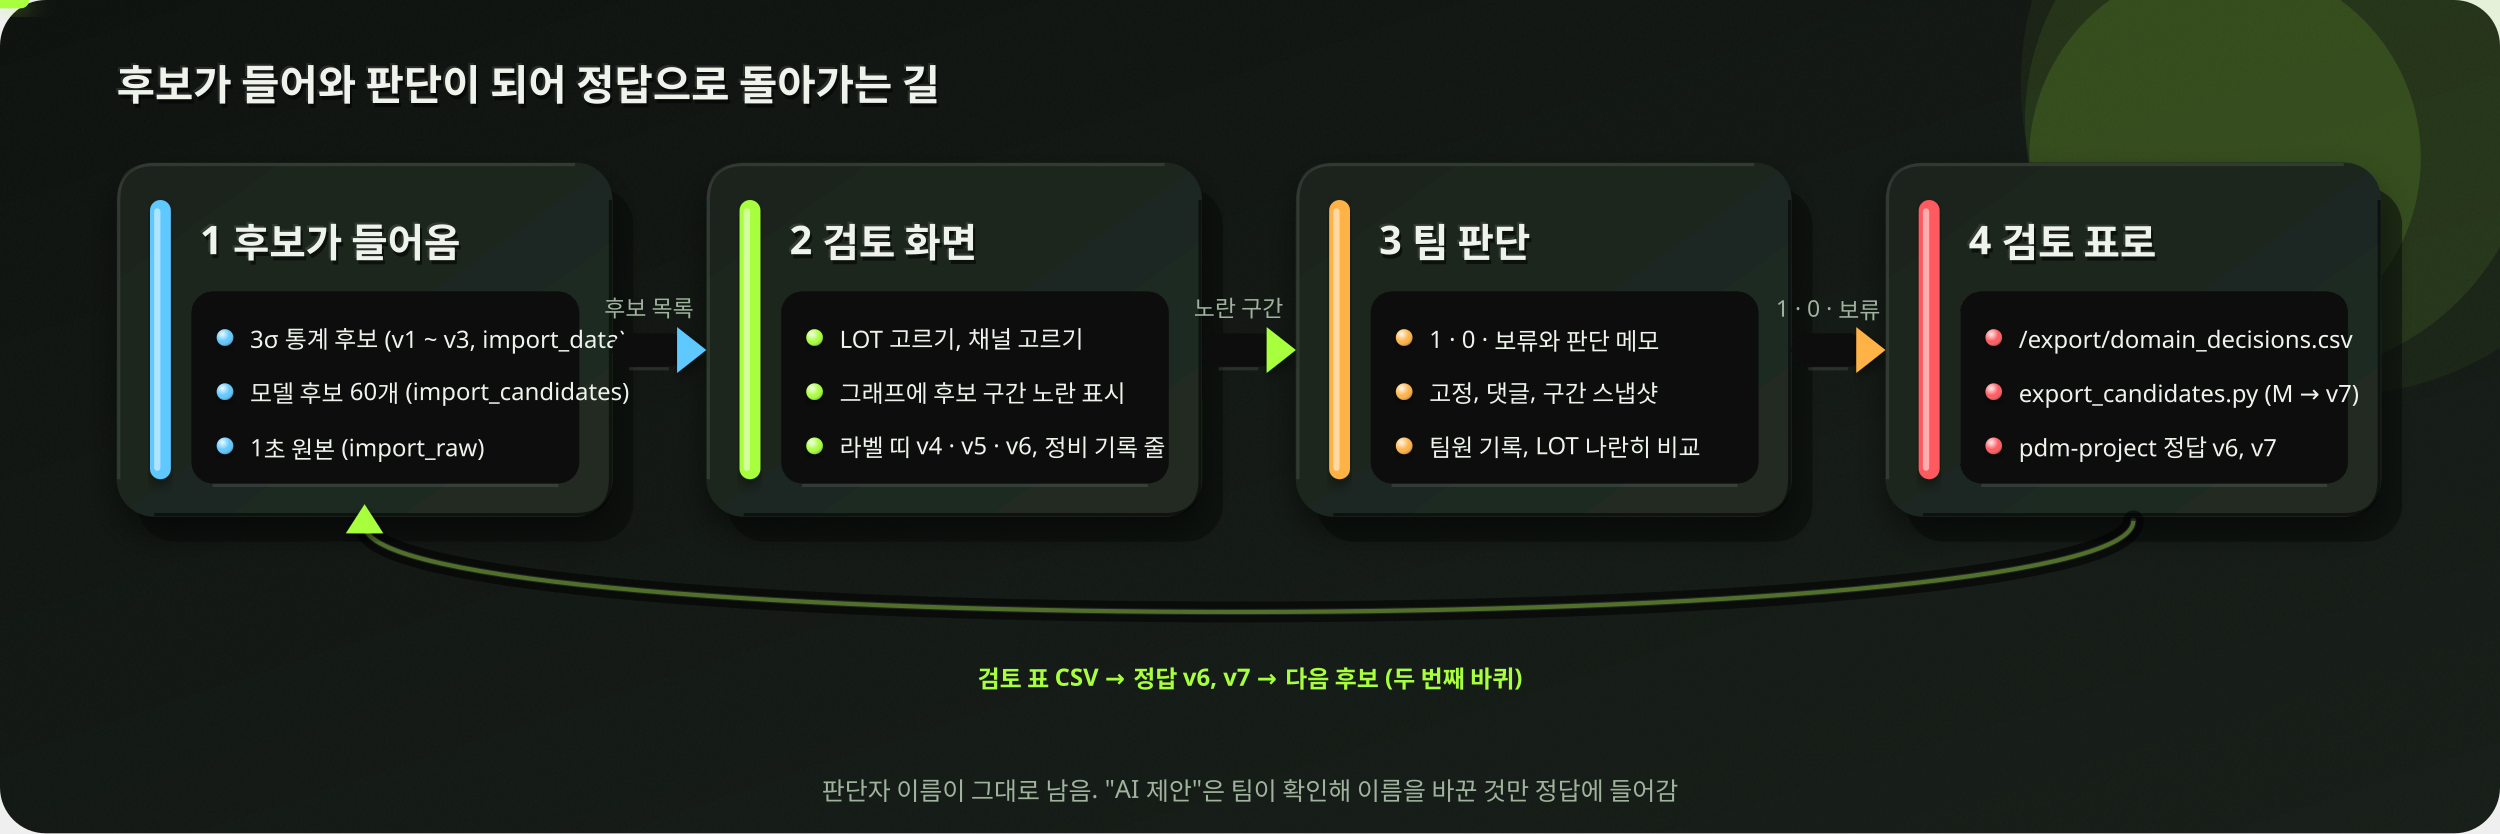
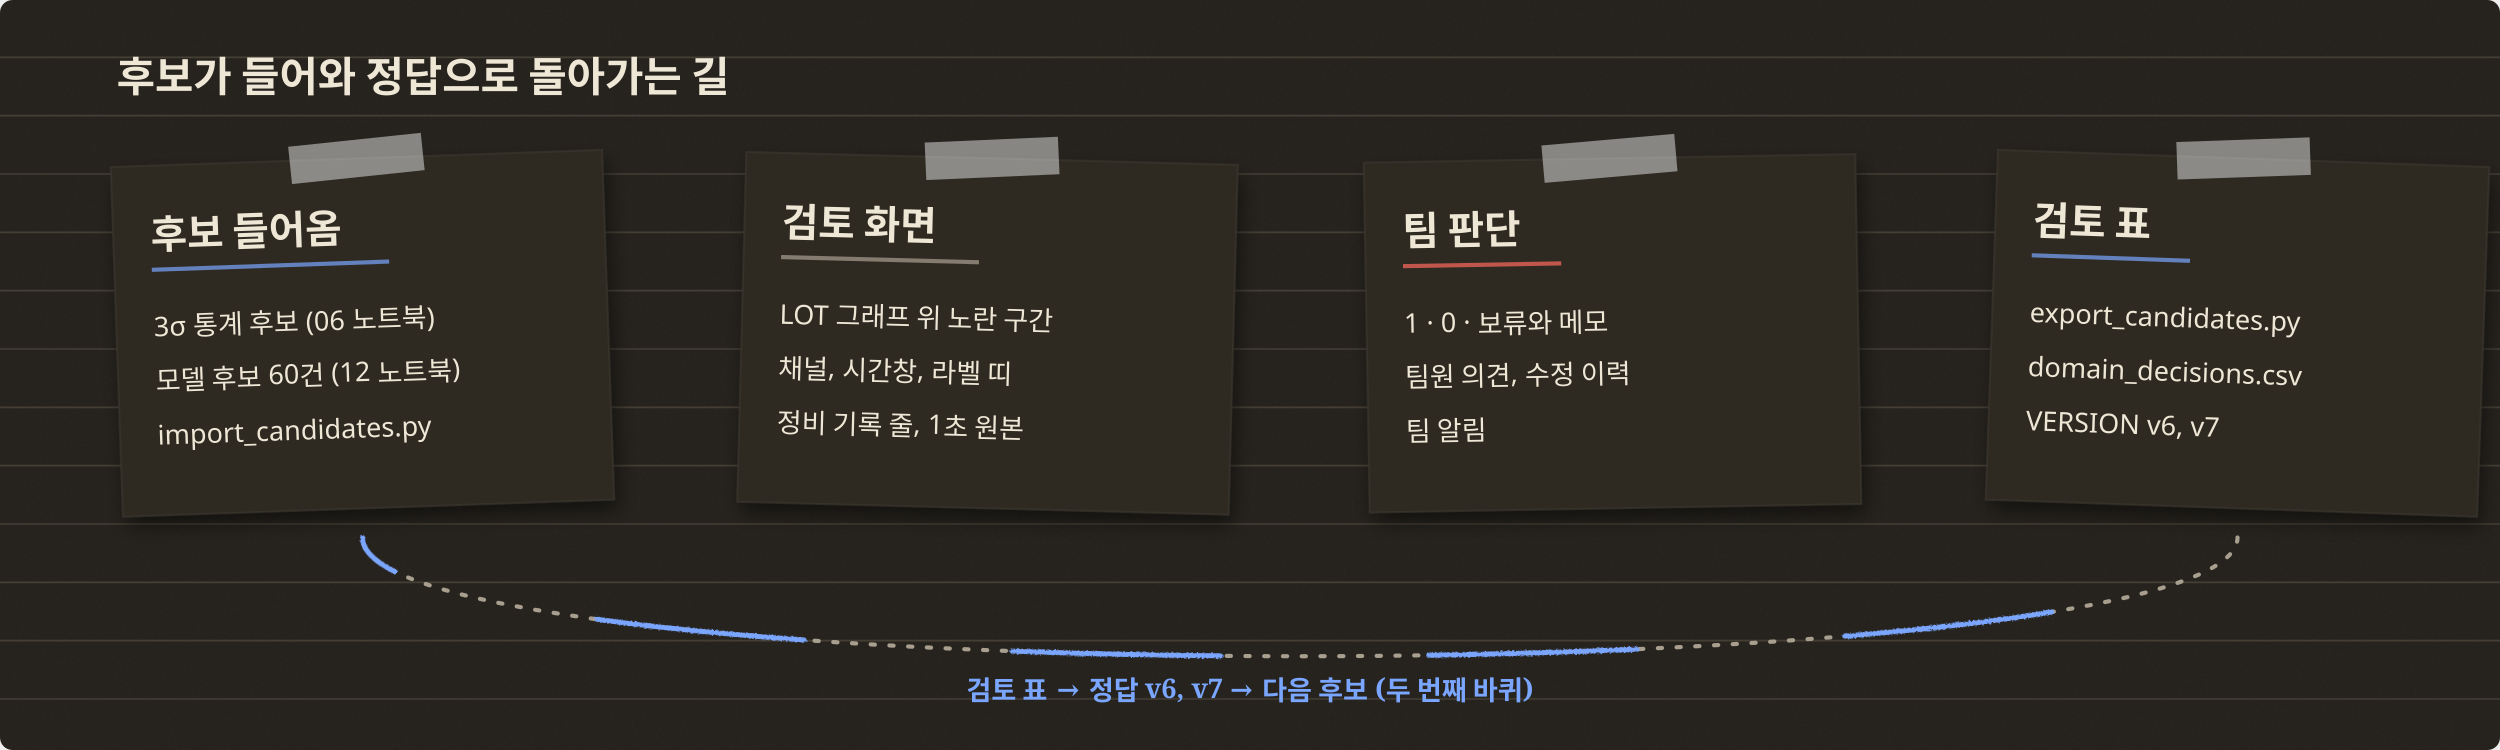
- <svg xmlns="http://www.w3.org/2000/svg" viewBox="0 0 1200 400" width="1200" height="400" font-family="Pretendard, 'Apple SD Gothic Neo', 'Malgun Gothic', 'Noto Sans KR', sans-serif">
+ <svg xmlns="http://www.w3.org/2000/svg" viewBox="0 0 1200 360" width="1200" height="360" font-family="Pretendard, 'Apple SD Gothic Neo', 'Malgun Gothic', 'Noto Sans KR', sans-serif">
  <defs>
-     <filter id="shadow" x="-10%" y="-10%" width="120%" height="140%">
-       <feDropShadow dx="0" dy="8" stdDeviation="8" flood-color="#000" flood-opacity="0.45" />
+     <pattern id="ruled" width="40" height="28" patternUnits="userSpaceOnUse">
+       <line x1="0" y1="27.5" x2="40" y2="27.5" stroke="#3d382f" stroke-width="1" />
+     </pattern>
+     <filter id="shadow" x="-10%" y="-10%" width="130%" height="140%">
+       <feDropShadow dx="2" dy="5" stdDeviation="5" flood-color="#000" flood-opacity="0.5" />
    </filter>
-     <filter id="shadow-sm" x="-10%" y="-10%" width="120%" height="140%">
-       <feDropShadow dx="0" dy="3" stdDeviation="3" flood-color="#000" flood-opacity="0.45" />
-     </filter>
-     <filter id="inset" x="-10%" y="-10%" width="120%" height="130%">
-       <feOffset dx="0" dy="3" />
-       <feGaussianBlur stdDeviation="3" result="ob" />
-       <feComposite operator="out" in="SourceGraphic" in2="ob" result="inv" />
-       <feFlood flood-color="#000" flood-opacity="0.55" result="col" />
-       <feComposite operator="in" in="col" in2="inv" result="sh" />
-       <feComposite operator="over" in="sh" in2="SourceGraphic" />
-     </filter>
-     <filter id="glow" x="-50%" y="-50%" width="200%" height="200%">
-       <feGaussianBlur stdDeviation="6" result="b" />
-       <feMerge>
-         <feMergeNode in="b" />
-         <feMergeNode in="SourceGraphic" />
-       </feMerge>
+     <filter id="rough">
+       <feTurbulence type="fractalNoise" baseFrequency="0.9" numOctaves="2" result="n" />
+       <feDisplacementMap in="SourceGraphic" in2="n" scale="1.6" />
    </filter>
    <filter id="grain">
-       <feTurbulence type="fractalNoise" baseFrequency="0.8" numOctaves="2" stitchTiles="stitch" />
-       <feColorMatrix values="0 0 0 0 0.5  0 0 0 0 0.5  0 0 0 0 0.5  0 0 0 0.6 0" />
+       <feTurbulence type="fractalNoise" baseFrequency="0.7" numOctaves="2" stitchTiles="stitch" />
+       <feColorMatrix values="0 0 0 0 0.5  0 0 0 0 0.45  0 0 0 0 0.35  0 0 0 0.5 0" />
    </filter>
-     <linearGradient id="plate" x1="0" y1="0" x2="1" y2="1">
-       <stop offset="0" stop-color="#1a231c" />
-       <stop offset="1" stop-color="#212c23" />
-     </linearGradient>
-     <linearGradient id="bg" x1="0" y1="0" x2="1" y2="1">
-       <stop offset="0" stop-color="#0d110e" />
-       <stop offset="1" stop-color="#161d17" />
-     </linearGradient>
-     <radialGradient id="coin" cx="0.35" cy="0.3" r="0.8">
-       <stop offset="0" stop-color="#ffffff" stop-opacity="0.9" />
-       <stop offset="0.55" stop-color="#ffffff" stop-opacity="0" />
-       <stop offset="1" stop-color="#000000" stop-opacity="0.35" />
-     </radialGradient>
  </defs>
-   <rect width="1200" height="400" rx="22" fill="url(#bg)" />
-   <rect width="1200" height="400" rx="22" filter="url(#grain)" opacity="0.05" />
-   <circle cx="1120" cy="40" r="150" fill="#a8ff3e" opacity="0.05" />
-   <circle cx="1094" cy="58" r="122" fill="#a8ff3e" opacity="0.08" />
-   <circle cx="1068" cy="76" r="94" fill="#a8ff3e" opacity="0.12" />
-   <text x="57" y="50" font-size="20" fill="#000000" font-weight="bold" text-anchor="start" opacity="0.55">후보가 들어와 판단이 되어 정답으로 돌아가는 길</text>
-   <text x="55" y="47" font-size="20" fill="#ffffff" font-weight="bold" text-anchor="start" opacity="0.10">후보가 들어와 판단이 되어 정답으로 돌아가는 길</text>
-   <text x="56" y="48" font-size="20" fill="#eef4ec" font-weight="bold" text-anchor="start">후보가 들어와 판단이 되어 정답으로 돌아가는 길</text>
-   <rect x="66" y="90" width="238" height="170" rx="18" fill="#080b09" opacity="0.55" />
-   <rect x="56" y="78" width="238" height="170" rx="18" fill="url(#plate)" filter="url(#shadow)" />
-   <path d="M 57 230 L 57 96 Q 57 79 74 79 L 276 79" fill="none" stroke="#ffffff" stroke-opacity="0.10" stroke-width="1.5" />
-   <path d="M 74 247 L 276 247 Q 293 247 293 230 L 293 96" fill="none" stroke="#000000" stroke-opacity="0.55" stroke-width="1.5" />
-   <rect x="72" y="96" width="10" height="134" rx="5" fill="#5ec8ff" filter="url(#shadow-sm)" />
-   <rect x="74" y="100" width="3" height="126" rx="1.5" fill="#ffffff" opacity="0.5" />
-   <text x="97" y="124" font-size="19" fill="#000000" font-weight="bold" text-anchor="start" opacity="0.55">1 후보가 들어옴</text>
-   <text x="95" y="121" font-size="19" fill="#ffffff" font-weight="bold" text-anchor="start" opacity="0.10">1 후보가 들어옴</text>
-   <text x="96" y="122" font-size="19" fill="#eef4ec" font-weight="bold" text-anchor="start">1 후보가 들어옴</text>
-   <rect x="92" y="140" width="186" height="92" rx="10" fill="#080b09" filter="url(#inset)" />
-   <path d="M 102 233 L 268 233" stroke="#ffffff" stroke-opacity="0.10" stroke-width="1.5" />
-   <circle cx="108" cy="162" r="4" fill="#5ec8ff" filter="url(#shadow-sm)" />
-   <circle cx="108" cy="162" r="4" fill="url(#coin)" />
-   <text x="120" y="167" font-size="11.5" fill="#eef4ec" font-weight="normal" text-anchor="start">3σ 통계 후보 (v1 ~ v3, import_data)</text>
-   <circle cx="108" cy="188" r="4" fill="#5ec8ff" filter="url(#shadow-sm)" />
-   <circle cx="108" cy="188" r="4" fill="url(#coin)" />
-   <text x="120" y="193" font-size="11.5" fill="#eef4ec" font-weight="normal" text-anchor="start">모델 후보 60개 (import_candidates)</text>
-   <circle cx="108" cy="214" r="4" fill="#5ec8ff" filter="url(#shadow-sm)" />
-   <circle cx="108" cy="214" r="4" fill="url(#coin)" />
-   <text x="120" y="219" font-size="11.5" fill="#eef4ec" font-weight="normal" text-anchor="start">1초 원본 (import_raw)</text>
-   <rect x="349" y="90" width="238" height="170" rx="18" fill="#080b09" opacity="0.55" />
-   <rect x="339" y="78" width="238" height="170" rx="18" fill="url(#plate)" filter="url(#shadow)" />
-   <path d="M 340 230 L 340 96 Q 340 79 357 79 L 559 79" fill="none" stroke="#ffffff" stroke-opacity="0.10" stroke-width="1.5" />
-   <path d="M 357 247 L 559 247 Q 576 247 576 230 L 576 96" fill="none" stroke="#000000" stroke-opacity="0.55" stroke-width="1.5" />
-   <rect x="355" y="96" width="10" height="134" rx="5" fill="#a8ff3e" filter="url(#shadow-sm)" />
-   <rect x="357" y="100" width="3" height="126" rx="1.5" fill="#ffffff" opacity="0.5" />
-   <text x="380" y="124" font-size="19" fill="#000000" font-weight="bold" text-anchor="start" opacity="0.55">2 검토 화면</text>
-   <text x="378" y="121" font-size="19" fill="#ffffff" font-weight="bold" text-anchor="start" opacity="0.10">2 검토 화면</text>
-   <text x="379" y="122" font-size="19" fill="#eef4ec" font-weight="bold" text-anchor="start">2 검토 화면</text>
-   <rect x="375" y="140" width="186" height="92" rx="10" fill="#080b09" filter="url(#inset)" />
-   <path d="M 385 233 L 551 233" stroke="#ffffff" stroke-opacity="0.10" stroke-width="1.5" />
-   <circle cx="391" cy="162" r="4" fill="#a8ff3e" filter="url(#shadow-sm)" />
-   <circle cx="391" cy="162" r="4" fill="url(#coin)" />
-   <text x="403" y="167" font-size="11.5" fill="#eef4ec" font-weight="normal" text-anchor="start">LOT 고르기, 채널 고르기</text>
-   <circle cx="391" cy="188" r="4" fill="#a8ff3e" filter="url(#shadow-sm)" />
-   <circle cx="391" cy="188" r="4" fill="url(#coin)" />
-   <text x="403" y="193" font-size="11.5" fill="#eef4ec" font-weight="normal" text-anchor="start">그래프에 후보 구간 노란 표시</text>
-   <circle cx="391" cy="214" r="4" fill="#a8ff3e" filter="url(#shadow-sm)" />
-   <circle cx="391" cy="214" r="4" fill="url(#coin)" />
-   <text x="403" y="219" font-size="11.5" fill="#eef4ec" font-weight="normal" text-anchor="start">라벨 띠 v4 · v5 · v6, 정비 기록 줄</text>
-   <rect x="632" y="90" width="238" height="170" rx="18" fill="#080b09" opacity="0.55" />
-   <rect x="622" y="78" width="238" height="170" rx="18" fill="url(#plate)" filter="url(#shadow)" />
-   <path d="M 623 230 L 623 96 Q 623 79 640 79 L 842 79" fill="none" stroke="#ffffff" stroke-opacity="0.10" stroke-width="1.5" />
-   <path d="M 640 247 L 842 247 Q 859 247 859 230 L 859 96" fill="none" stroke="#000000" stroke-opacity="0.55" stroke-width="1.5" />
-   <rect x="638" y="96" width="10" height="134" rx="5" fill="#ffb347" filter="url(#shadow-sm)" />
-   <rect x="640" y="100" width="3" height="126" rx="1.5" fill="#ffffff" opacity="0.5" />
-   <text x="663" y="124" font-size="19" fill="#000000" font-weight="bold" text-anchor="start" opacity="0.55">3 팀 판단</text>
-   <text x="661" y="121" font-size="19" fill="#ffffff" font-weight="bold" text-anchor="start" opacity="0.10">3 팀 판단</text>
-   <text x="662" y="122" font-size="19" fill="#eef4ec" font-weight="bold" text-anchor="start">3 팀 판단</text>
-   <rect x="658" y="140" width="186" height="92" rx="10" fill="#080b09" filter="url(#inset)" />
-   <path d="M 668 233 L 834 233" stroke="#ffffff" stroke-opacity="0.10" stroke-width="1.5" />
-   <circle cx="674" cy="162" r="4" fill="#ffb347" filter="url(#shadow-sm)" />
-   <circle cx="674" cy="162" r="4" fill="url(#coin)" />
-   <text x="686" y="167" font-size="11.5" fill="#eef4ec" font-weight="normal" text-anchor="start">1 · 0 · 보류와 판단 메모</text>
-   <circle cx="674" cy="188" r="4" fill="#ffb347" filter="url(#shadow-sm)" />
-   <circle cx="674" cy="188" r="4" fill="url(#coin)" />
-   <text x="686" y="193" font-size="11.5" fill="#eef4ec" font-weight="normal" text-anchor="start">고정, 댓글, 구간 스냅샷</text>
-   <circle cx="674" cy="214" r="4" fill="#ffb347" filter="url(#shadow-sm)" />
-   <circle cx="674" cy="214" r="4" fill="url(#coin)" />
-   <text x="686" y="219" font-size="11.5" fill="#eef4ec" font-weight="normal" text-anchor="start">팀원 기록, LOT 나란히 비교</text>
-   <rect x="915" y="90" width="238" height="170" rx="18" fill="#080b09" opacity="0.55" />
-   <rect x="905" y="78" width="238" height="170" rx="18" fill="url(#plate)" filter="url(#shadow)" />
-   <path d="M 906 230 L 906 96 Q 906 79 923 79 L 1125 79" fill="none" stroke="#ffffff" stroke-opacity="0.10" stroke-width="1.5" />
-   <path d="M 923 247 L 1125 247 Q 1142 247 1142 230 L 1142 96" fill="none" stroke="#000000" stroke-opacity="0.55" stroke-width="1.5" />
-   <rect x="921" y="96" width="10" height="134" rx="5" fill="#ff5a5f" filter="url(#shadow-sm)" />
-   <rect x="923" y="100" width="3" height="126" rx="1.5" fill="#ffffff" opacity="0.5" />
-   <text x="946" y="124" font-size="19" fill="#000000" font-weight="bold" text-anchor="start" opacity="0.55">4 검토 표로</text>
-   <text x="944" y="121" font-size="19" fill="#ffffff" font-weight="bold" text-anchor="start" opacity="0.10">4 검토 표로</text>
-   <text x="945" y="122" font-size="19" fill="#eef4ec" font-weight="bold" text-anchor="start">4 검토 표로</text>
-   <rect x="941" y="140" width="186" height="92" rx="10" fill="#080b09" filter="url(#inset)" />
-   <path d="M 951 233 L 1117 233" stroke="#ffffff" stroke-opacity="0.10" stroke-width="1.5" />
-   <circle cx="957" cy="162" r="4" fill="#ff5a5f" filter="url(#shadow-sm)" />
-   <circle cx="957" cy="162" r="4" fill="url(#coin)" />
-   <text x="969" y="167" font-size="11.5" fill="#eef4ec" font-weight="normal" text-anchor="start">/export/domain_decisions.csv</text>
-   <circle cx="957" cy="188" r="4" fill="#ff5a5f" filter="url(#shadow-sm)" />
-   <circle cx="957" cy="188" r="4" fill="url(#coin)" />
-   <text x="969" y="193" font-size="11.5" fill="#eef4ec" font-weight="normal" text-anchor="start">export_candidates.py (M → v7)</text>
-   <circle cx="957" cy="214" r="4" fill="#ff5a5f" filter="url(#shadow-sm)" />
-   <circle cx="957" cy="214" r="4" fill="url(#coin)" />
-   <text x="969" y="219" font-size="11.5" fill="#eef4ec" font-weight="normal" text-anchor="start">pdm-project 정답 v6, v7</text>
-   <rect x="294" y="160" width="35" height="16" rx="8" fill="#080b09" filter="url(#inset)" />
-   <path d="M 302 177 L 321 177" stroke="#ffffff" stroke-opacity="0.10" stroke-width="1.5" />
-   <polygon points="325,157 339,168 325,179" fill="#5ec8ff" filter="url(#shadow-sm)" />
-   <rect x="296" y="164" width="22" height="8" rx="4" fill="#5ec8ff" filter="url(#glow)" opacity="0">
-     <animate attributeName="x" from="296" to="303" dur="1.6s" begin="0s" repeatCount="indefinite" />
-     <animate attributeName="opacity" values="0;1;1;0" keyTimes="0;0.15;0.85;1" dur="1.6s" begin="0s" repeatCount="indefinite" />
-   </rect>
-   <rect x="296" y="164" width="22" height="8" rx="4" fill="#5ec8ff" filter="url(#glow)" opacity="0">
-     <animate attributeName="x" from="296" to="303" dur="1.6s" begin="0.8s" repeatCount="indefinite" />
-     <animate attributeName="opacity" values="0;1;1;0" keyTimes="0;0.15;0.85;1" dur="1.6s" begin="0.8s" repeatCount="indefinite" />
-   </rect>
-   <text x="311.5" y="152" font-size="11" fill="#9fb39d" font-weight="normal" text-anchor="middle">후보 목록</text>
-   <rect x="577" y="160" width="35" height="16" rx="8" fill="#080b09" filter="url(#inset)" />
-   <path d="M 585 177 L 604 177" stroke="#ffffff" stroke-opacity="0.10" stroke-width="1.5" />
-   <polygon points="608,157 622,168 608,179" fill="#a8ff3e" filter="url(#shadow-sm)" />
-   <rect x="579" y="164" width="22" height="8" rx="4" fill="#a8ff3e" filter="url(#glow)" opacity="0">
-     <animate attributeName="x" from="579" to="586" dur="1.6s" begin="0s" repeatCount="indefinite" />
-     <animate attributeName="opacity" values="0;1;1;0" keyTimes="0;0.15;0.85;1" dur="1.6s" begin="0s" repeatCount="indefinite" />
-   </rect>
-   <rect x="579" y="164" width="22" height="8" rx="4" fill="#a8ff3e" filter="url(#glow)" opacity="0">
-     <animate attributeName="x" from="579" to="586" dur="1.6s" begin="0.8s" repeatCount="indefinite" />
-     <animate attributeName="opacity" values="0;1;1;0" keyTimes="0;0.15;0.85;1" dur="1.6s" begin="0.8s" repeatCount="indefinite" />
-   </rect>
-   <text x="594.5" y="152" font-size="11" fill="#9fb39d" font-weight="normal" text-anchor="middle">노란 구간</text>
-   <rect x="860" y="160" width="35" height="16" rx="8" fill="#080b09" filter="url(#inset)" />
-   <path d="M 868 177 L 887 177" stroke="#ffffff" stroke-opacity="0.10" stroke-width="1.5" />
-   <polygon points="891,157 905,168 891,179" fill="#ffb347" filter="url(#shadow-sm)" />
-   <rect x="862" y="164" width="22" height="8" rx="4" fill="#ffb347" filter="url(#glow)" opacity="0">
-     <animate attributeName="x" from="862" to="869" dur="1.6s" begin="0s" repeatCount="indefinite" />
-     <animate attributeName="opacity" values="0;1;1;0" keyTimes="0;0.15;0.85;1" dur="1.6s" begin="0s" repeatCount="indefinite" />
-   </rect>
-   <rect x="862" y="164" width="22" height="8" rx="4" fill="#ffb347" filter="url(#glow)" opacity="0">
-     <animate attributeName="x" from="862" to="869" dur="1.6s" begin="0.8s" repeatCount="indefinite" />
-     <animate attributeName="opacity" values="0;1;1;0" keyTimes="0;0.15;0.85;1" dur="1.6s" begin="0.8s" repeatCount="indefinite" />
-   </rect>
-   <text x="877.5" y="152" font-size="11" fill="#9fb39d" font-weight="normal" text-anchor="middle">1 · 0 · 보류</text>
-   <path d="M 1024 250 C 1024 308, 175 308, 175 252" fill="none" stroke="#000000" stroke-opacity="0.55" stroke-width="10" stroke-linecap="round" />
-   <path d="M 1024 250 C 1024 308, 175 308, 175 252" fill="none" stroke="#ffffff" stroke-opacity="0.10" stroke-width="3" stroke-linecap="round" />
-   <path d="M 1024 250 C 1024 308, 175 308, 175 252" fill="none" stroke="#a8ff3e" stroke-opacity="0.35" stroke-width="2" />
-   <rect x="-14" y="-4" width="28" height="8" rx="4" fill="#a8ff3e" filter="url(#glow)">
-     <animateMotion dur="3.0s" repeatCount="indefinite" rotate="auto" path="M 1024 250 C 1024 308, 175 308, 175 252" />
-   </rect>
-   <text x="600" y="330" font-size="11.5" fill="#a8ff3e" font-weight="bold" text-anchor="middle">검토 표 CSV → 정답 v6, v7 → 다음 후보 (두 번째 바퀴)</text>
-   <polygon points="166,256 184,256 175,242" fill="#a8ff3e" filter="url(#shadow-sm)" />
-   <text x="600.0" y="384" font-size="12" fill="#9fb39d" font-weight="normal" text-anchor="middle">판단자 이름이 그대로 남음. "AI 제안"은 팀이 확인해 이름을 바꾼 것만 정답에 들어감</text>
+   <rect width="1200" height="360" rx="6" fill="#24211c" />
+   <rect width="1200" height="360" rx="6" filter="url(#grain)" opacity="0.07" />
+   <rect width="1200" height="360" rx="6" fill="url(#ruled)" />
+   <text x="56" y="44" font-size="20" fill="#efe7d6" font-weight="bold" text-anchor="start" font-family="'Nanum Myeongjo', 'Noto Serif KR', 'Apple SD Gothic Neo', serif">후보가 들어와 정답으로 돌아가는 길</text>
+   <g transform="rotate(-2 174 160)">
+     <rect x="56" y="76" width="236" height="168" fill="#2d2922" filter="url(#shadow)" />
+     <rect x="56" y="76" width="236" height="168" fill="none" stroke="#3d382f" stroke-opacity="0.6" />
+     <rect x="142" y="67" width="64" height="18" fill="#ffffff" fill-opacity="0.45" transform="rotate(-4 174 76)" />
+   </g>
+   <g transform="rotate(-2 174 160)">
+     <text x="74" y="116" font-size="19" fill="#efe7d6" font-weight="bold" text-anchor="start" font-family="'Nanum Myeongjo', 'Noto Serif KR', 'Apple SD Gothic Neo', serif">후보 들어옴</text>
+     <line x1="74" y1="126" x2="188" y2="126" stroke="#7aa6ff" stroke-width="2" stroke-opacity="0.7" />
+     <text x="74" y="158" font-size="13" fill="#efe7d6" font-weight="normal" text-anchor="start">3σ 통계 후보 (06 노트북)</text>
+     <text x="74" y="184" font-size="13" fill="#efe7d6" font-weight="normal" text-anchor="start">모델 후보 60건 (12 노트북)</text>
+     <text x="74" y="210" font-size="13" fill="#efe7d6" font-weight="normal" text-anchor="start">import_candidates.py</text>
+   </g>
+   <g transform="rotate(1.5 474 160)">
+     <rect x="356" y="76" width="236" height="168" fill="#2d2922" filter="url(#shadow)" />
+     <rect x="356" y="76" width="236" height="168" fill="none" stroke="#3d382f" stroke-opacity="0.6" />
+     <rect x="442" y="67" width="64" height="18" fill="#ffffff" fill-opacity="0.45" transform="rotate(-4 474 76)" />
+   </g>
+   <g transform="rotate(1.5 474 160)">
+     <text x="374" y="116" font-size="19" fill="#efe7d6" font-weight="bold" text-anchor="start" font-family="'Nanum Myeongjo', 'Noto Serif KR', 'Apple SD Gothic Neo', serif">검토 화면</text>
+     <line x1="374" y1="126" x2="469" y2="126" stroke="#a89f8f" stroke-width="2" stroke-opacity="0.7" />
+     <text x="374" y="158" font-size="13" fill="#efe7d6" font-weight="normal" text-anchor="start">LOT 그래프 위 노란 구간</text>
+     <text x="374" y="184" font-size="13" fill="#efe7d6" font-weight="normal" text-anchor="start">채널, 시간창, 라벨 띠</text>
+     <text x="374" y="210" font-size="13" fill="#efe7d6" font-weight="normal" text-anchor="start">정비 기록 줄, 1초 원본</text>
+   </g>
+   <g transform="rotate(-1 774 160)">
+     <rect x="656" y="76" width="236" height="168" fill="#2d2922" filter="url(#shadow)" />
+     <rect x="656" y="76" width="236" height="168" fill="none" stroke="#3d382f" stroke-opacity="0.6" />
+     <rect x="742" y="67" width="64" height="18" fill="#ffffff" fill-opacity="0.45" transform="rotate(-4 774 76)" />
+   </g>
+   <g transform="rotate(-1 774 160)">
+     <text x="674" y="116" font-size="19" fill="#efe7d6" font-weight="bold" text-anchor="start" font-family="'Nanum Myeongjo', 'Noto Serif KR', 'Apple SD Gothic Neo', serif">팀 판단</text>
+     <line x1="674" y1="126" x2="750" y2="126" stroke="#ff6a5e" stroke-width="2" stroke-opacity="0.7" />
+     <text x="674" y="158" font-size="13" fill="#efe7d6" font-weight="normal" text-anchor="start">1 · 0 · 보류와 메모</text>
+     <text x="674" y="184" font-size="13" fill="#efe7d6" font-weight="normal" text-anchor="start">팀원 의견, 수정 이력</text>
+     <text x="674" y="210" font-size="13" fill="#efe7d6" font-weight="normal" text-anchor="start">팀 알림</text>
+   </g>
+   <g transform="rotate(2 1074 160)">
+     <rect x="956" y="76" width="236" height="168" fill="#2d2922" filter="url(#shadow)" />
+     <rect x="956" y="76" width="236" height="168" fill="none" stroke="#3d382f" stroke-opacity="0.6" />
+     <rect x="1042" y="67" width="64" height="18" fill="#ffffff" fill-opacity="0.45" transform="rotate(-4 1074 76)" />
+   </g>
+   <g transform="rotate(2 1074 160)">
+     <text x="974" y="116" font-size="19" fill="#efe7d6" font-weight="bold" text-anchor="start" font-family="'Nanum Myeongjo', 'Noto Serif KR', 'Apple SD Gothic Neo', serif">검토 표</text>
+     <line x1="974" y1="126" x2="1050" y2="126" stroke="#7aa6ff" stroke-width="2" stroke-opacity="0.7" />
+     <text x="974" y="158" font-size="13" fill="#efe7d6" font-weight="normal" text-anchor="start">export_candidates.py</text>
+     <text x="974" y="184" font-size="13" fill="#efe7d6" font-weight="normal" text-anchor="start">domain_decisions.csv</text>
+     <text x="974" y="210" font-size="13" fill="#efe7d6" font-weight="normal" text-anchor="start">VERSION v6, v7</text>
+   </g>
+   <path d="M 300 160 C 320 142, 328 174, 348 160" fill="none" stroke="#a89f8f" stroke-width="2.4" stroke-linecap="round" filter="url(#rough)" pathLength="100" stroke-dasharray="100" stroke-dashoffset="100">
+     <animate attributeName="stroke-dashoffset" values="100;100;0;0" keyTimes="0;0.100;0.200;1" dur="9s" repeatCount="indefinite" />
+   </path>
+   <polyline points="336,151 348,160 336,169" fill="none" stroke="#a89f8f" stroke-width="2.4" stroke-linecap="round" opacity="0">
+     <animate attributeName="opacity" values="0;0;1;1" keyTimes="0;0.200;0.210;1" dur="9s" repeatCount="indefinite" />
+   </polyline>
+   <path d="M 600 160 C 620 142, 628 174, 648 160" fill="none" stroke="#a89f8f" stroke-width="2.4" stroke-linecap="round" filter="url(#rough)" pathLength="100" stroke-dasharray="100" stroke-dashoffset="100">
+     <animate attributeName="stroke-dashoffset" values="100;100;0;0" keyTimes="0;0.220;0.320;1" dur="9s" repeatCount="indefinite" />
+   </path>
+   <polyline points="636,151 648,160 636,169" fill="none" stroke="#a89f8f" stroke-width="2.4" stroke-linecap="round" opacity="0">
+     <animate attributeName="opacity" values="0;0;1;1" keyTimes="0;0.320;0.330;1" dur="9s" repeatCount="indefinite" />
+   </polyline>
+   <path d="M 900 160 C 920 142, 928 174, 948 160" fill="none" stroke="#a89f8f" stroke-width="2.4" stroke-linecap="round" filter="url(#rough)" pathLength="100" stroke-dasharray="100" stroke-dashoffset="100">
+     <animate attributeName="stroke-dashoffset" values="100;100;0;0" keyTimes="0;0.340;0.440;1" dur="9s" repeatCount="indefinite" />
+   </path>
+   <polyline points="936,151 948,160 936,169" fill="none" stroke="#a89f8f" stroke-width="2.4" stroke-linecap="round" opacity="0">
+     <animate attributeName="opacity" values="0;0;1;1" keyTimes="0;0.440;0.450;1" dur="9s" repeatCount="indefinite" />
+   </polyline>
+   <g transform="translate(1120 100) rotate(14)">
+     <g opacity="0">
+       <animateTransform attributeName="transform" type="scale" values="2.6;2.6;1;1" keyTimes="0;0.560;0.600;1" dur="9s" repeatCount="indefinite" calcMode="spline" keySplines="0 0 1 1;0.1 0.9 0.2 1;0 0 1 1" />
+       <animate attributeName="opacity" values="0;0;1;1" keyTimes="0;0.560;0.580;1" dur="9s" repeatCount="indefinite" />
+       <circle r="30" fill="none" stroke="#ff6a5e" stroke-width="3" filter="url(#rough)" />
+       <circle r="25" fill="none" stroke="#ff6a5e" stroke-width="1" stroke-opacity="0.7" />
+       <text y="10" font-size="18" font-weight="bold" fill="#ff6a5e" text-anchor="middle" font-family="'Nanum Myeongjo', 'Noto Serif KR', 'Apple SD Gothic Neo', serif">v7</text>
+     </g>
+   </g>
+   <path d="M 1074 258 C 1074 334, 174 334, 174 258" fill="none" stroke="#a89f8f" stroke-width="2" stroke-dasharray="2 7" stroke-linecap="round" />
+   <path d="M 1074 258 C 1074 334, 174 334, 174 258" fill="none" stroke="#7aa6ff" stroke-width="2.4" stroke-linecap="round" filter="url(#rough)" pathLength="100" stroke-dasharray="100" stroke-dashoffset="100">
+     <animate attributeName="stroke-dashoffset" values="100;100;0;0" keyTimes="0;0.620;0.900;1" dur="9s" repeatCount="indefinite" />
+   </path>
+   <text x="600" y="336" font-size="13" fill="#7aa6ff" font-weight="bold" text-anchor="middle" font-family="'Nanum Myeongjo', 'Noto Serif KR', 'Apple SD Gothic Neo', serif">검토 표 → 정답 v6, v7 → 다음 후보 (두 번째 바퀴)</text>
</svg>
